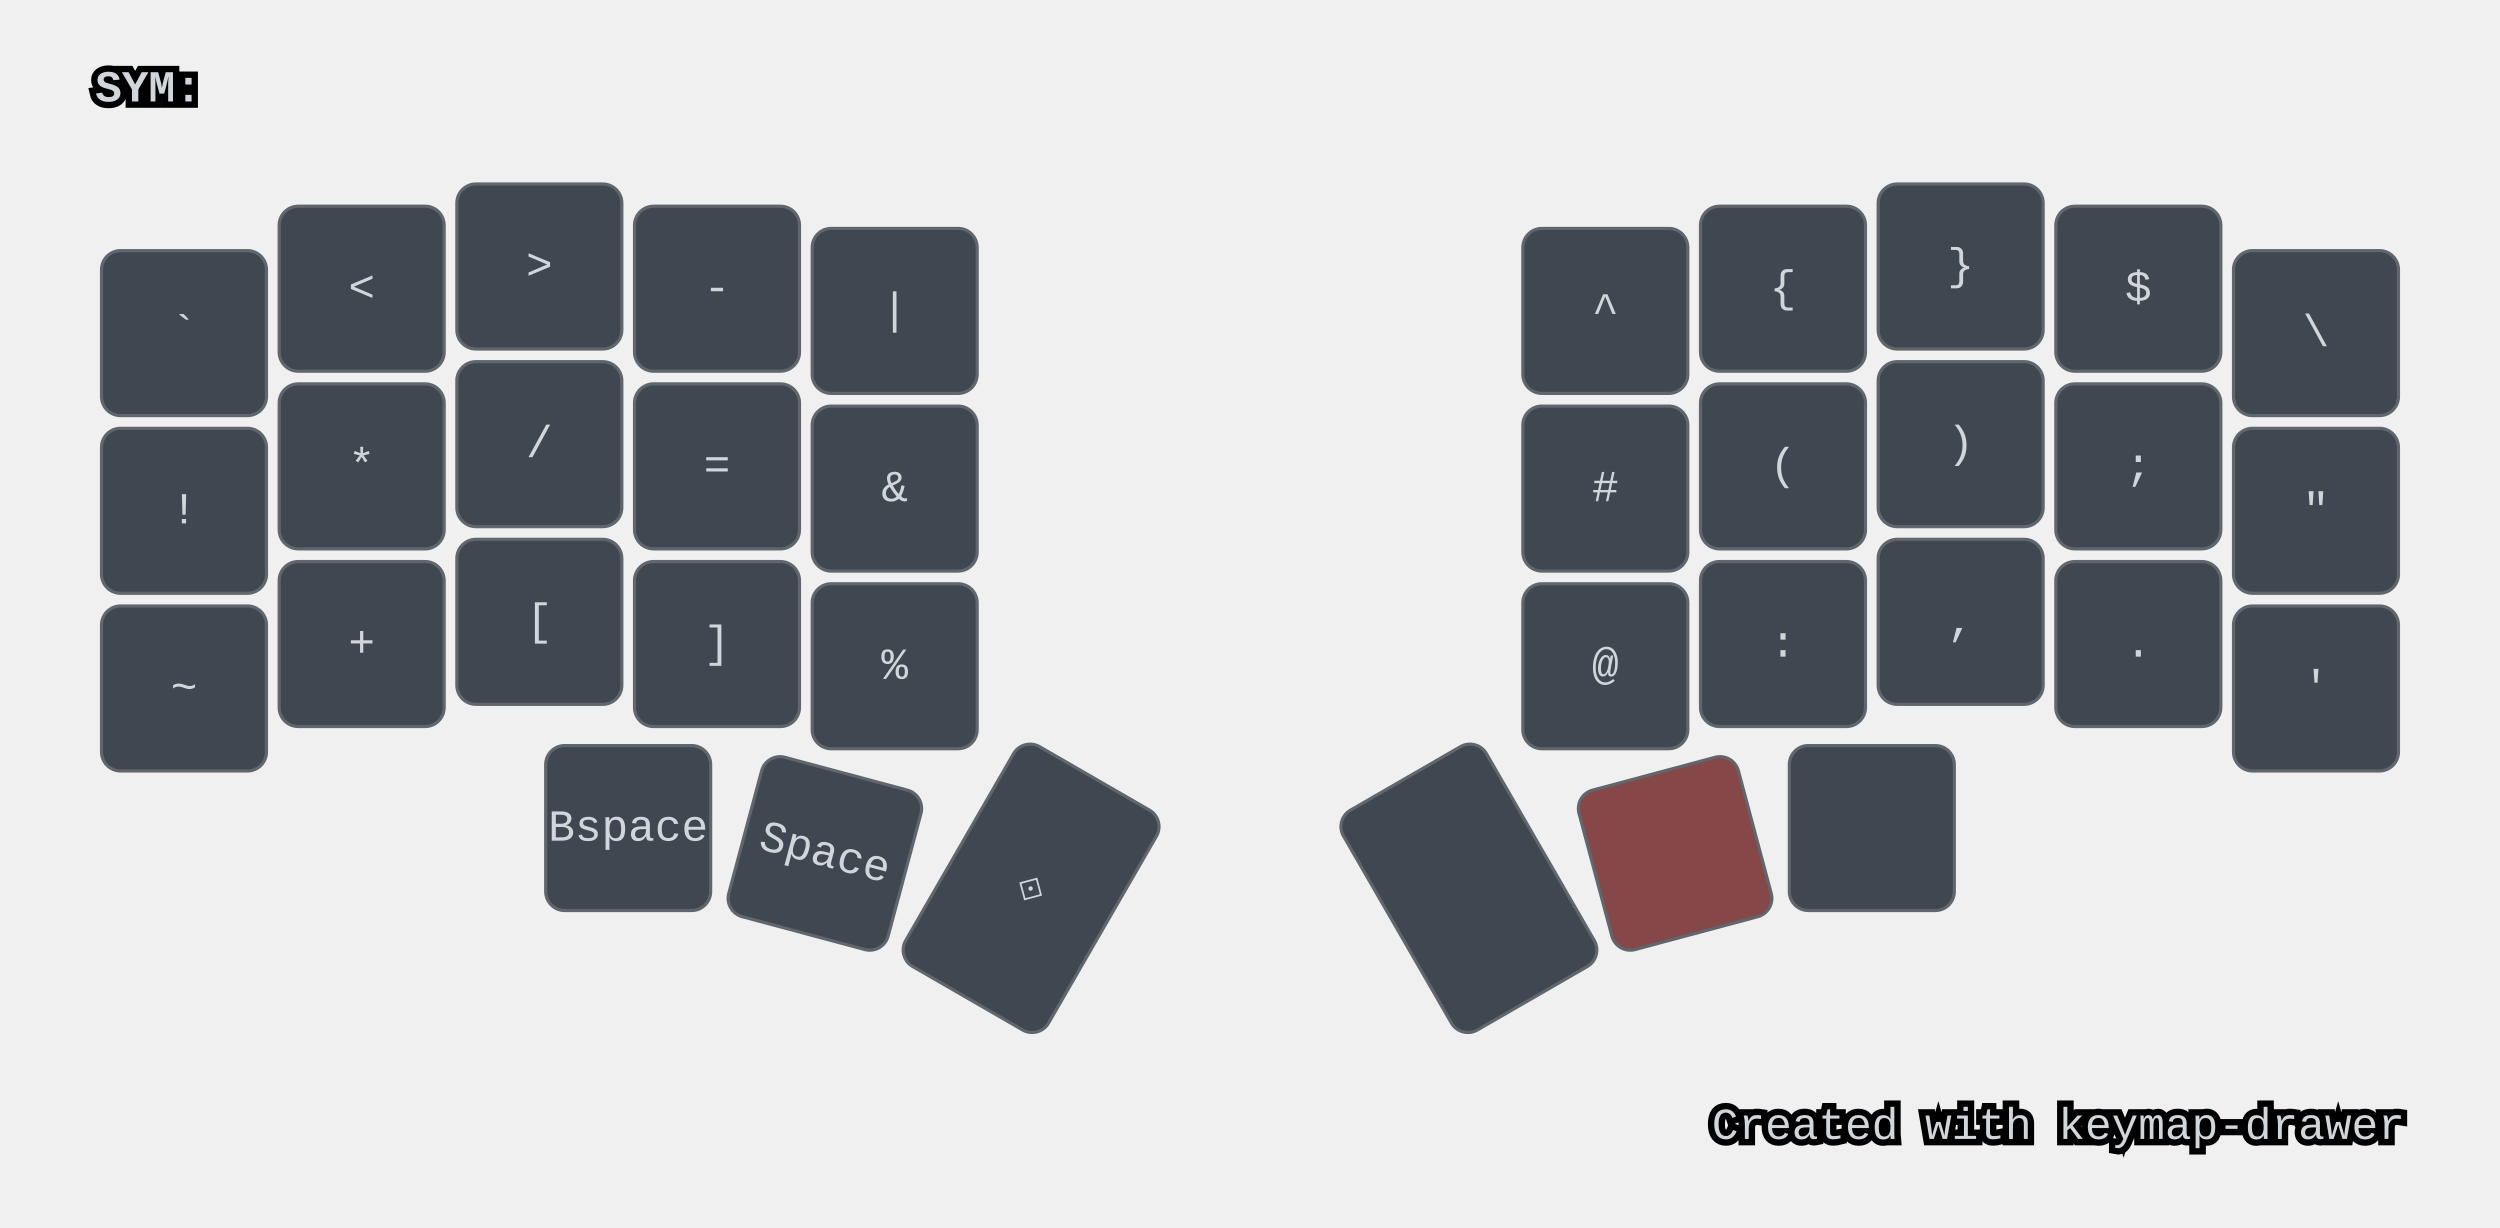
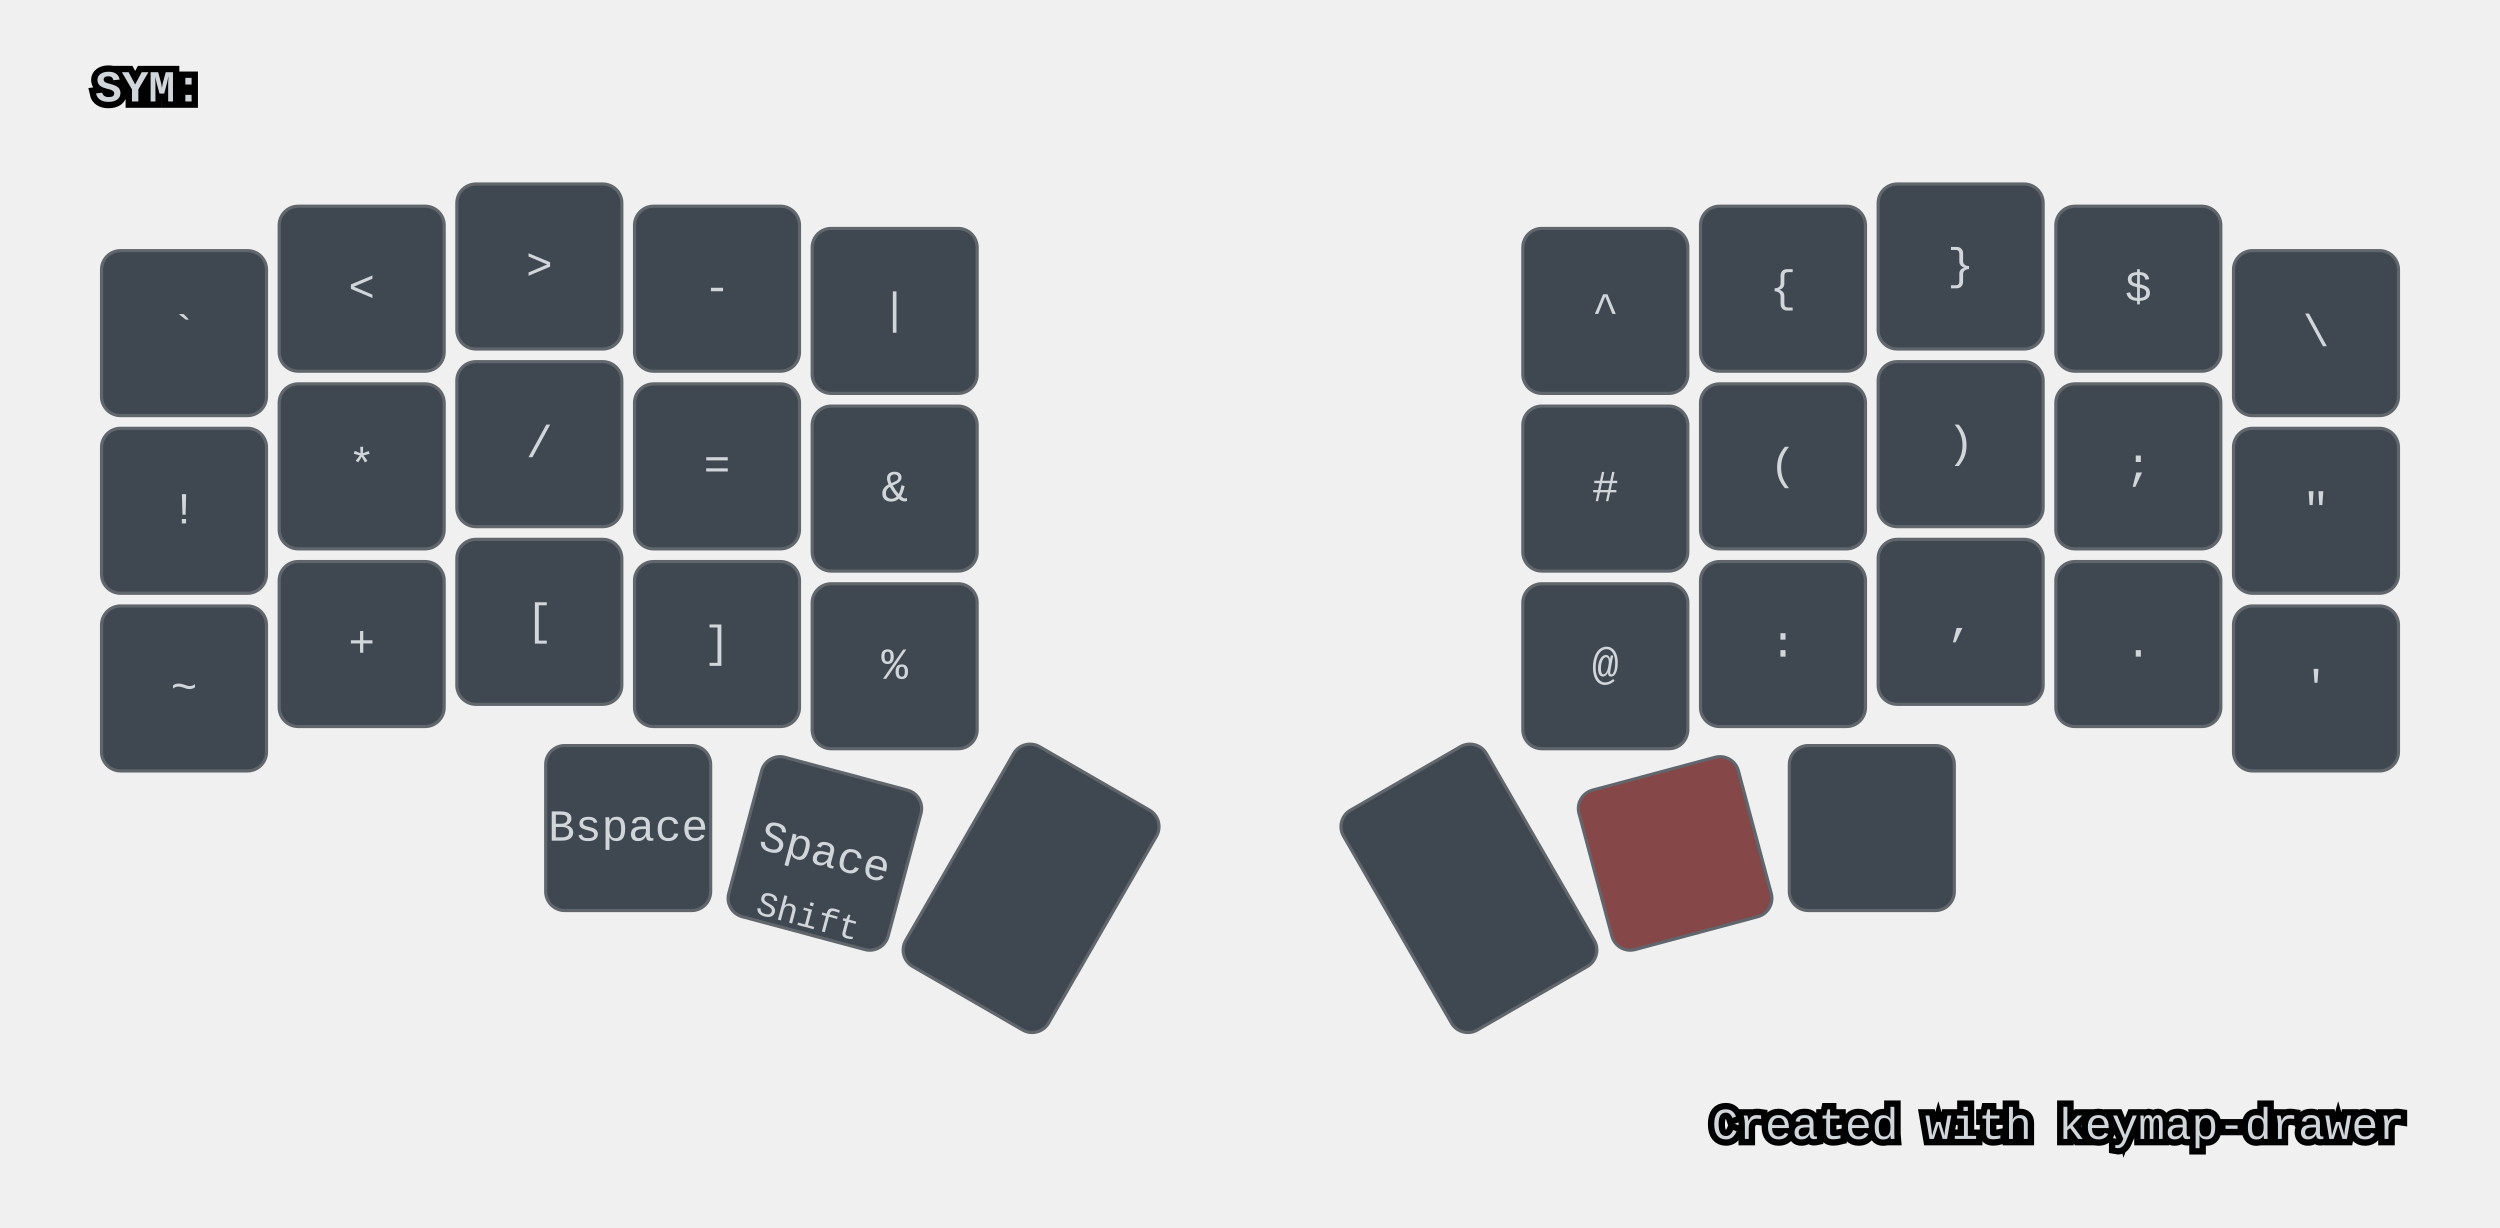
<svg xmlns="http://www.w3.org/2000/svg" width="788" height="387" viewBox="0 0 788 387" class="keymap">
  <style>/* inherit to force styles through use tags */
svg path {
    fill: inherit;
}

/* font and background color specifications */
svg.keymap {
    font-family: SFMono-Regular,Consolas,Liberation Mono,Menlo,monospace;
    font-size: 14px;
    font-kerning: normal;
    text-rendering: optimizeLegibility;
    fill: #24292e;
}

/* default key styling */
rect.key {
    fill: #f6f8fa;
}

rect.key, rect.combo {
    stroke: #c9cccf;
    stroke-width: 1;
}

/* default key side styling, only used is draw_key_sides is set */
rect.side {
    filter: brightness(90%);
}

/* color accent for combo boxes */
rect.combo, rect.combo-separate {
    fill: #cdf;
}

/* color accent for held keys */
rect.held, rect.combo.held {
    fill: #fdd;
}

/* color accent for ghost (optional) keys */
rect.ghost, rect.combo.ghost {
    stroke-dasharray: 4, 4;
    stroke-width: 2;
}

text {
    text-anchor: middle;
    dominant-baseline: middle;
}

/* styling for layer labels */
text.label {
    font-weight: bold;
    text-anchor: start;
    stroke: white;
    stroke-width: 4;
    paint-order: stroke;
}

/* styling for optional footer */
text.footer {
    text-anchor: end;
    dominant-baseline: auto;
    stroke: white;
    stroke-width: 4;
    paint-order: stroke;
}

/* styling for combo tap, and key non-tap label text */
text.combo, text.hold, text.shifted, text.left, text.right {
    font-size: 11px;
}

text.hold {
    text-anchor: middle;
    dominant-baseline: auto;
}

text.shifted {
    text-anchor: middle;
    dominant-baseline: hanging;
}

text.left {
    text-anchor: start;
}

text.right {
    text-anchor: end;
}

text.layer-activator {
    text-decoration: underline;
}

/* styling for hold/shifted label text in combo box */
text.combo.hold, text.combo.shifted, text.combo.left, text.combo.right {
    font-size: 8px;
}

/* lighter symbol for transparent keys */
text.trans {
    fill: #7b7e81;
}

/* styling for combo dendrons */
path.combo {
    stroke-width: 1;
    stroke: gray;
    fill: none;
}

/* Start Tabler Icons Cleanup */
/* cannot use height/width with glyphs */
.icon-tabler &gt; path {
    fill: inherit;
    stroke: inherit;
    stroke-width: 2;
}
/* hide tabler's default box */
.icon-tabler &gt; path[stroke="none"][fill="none"] {
    visibility: hidden;
}
/* End Tabler Icons Cleanup */

svg.keymap { fill: #d1d6db; }
rect.key { fill: #3f4750; }
rect.key, rect.combo { stroke: #60666c; }
rect.combo, rect.combo-separate { fill: #1f3d7a; }
rect.held, rect.combo.held { fill: #854747; }
text.label, text.footer { stroke: black; }
text.trans { fill: #7e8184; }
path.combo { stroke: #7f7f7f; }
</style>
  <g transform="translate(30, 0)" class="layer-SYM">
    <text x="0" y="28" class="label" id="SYM">SYM:</text>
    <g transform="translate(0, 56)">
      <g transform="translate(28, 49)" class="key keypos-0">
        <rect rx="6" ry="6" x="-26" y="-26" width="52" height="52" class="key" />
        <text x="0" y="0" class="key tap">`</text>
      </g>
      <g transform="translate(84, 35)" class="key keypos-1">
        <rect rx="6" ry="6" x="-26" y="-26" width="52" height="52" class="key" />
        <text x="0" y="0" class="key tap">&lt;</text>
      </g>
      <g transform="translate(140, 28)" class="key keypos-2">
        <rect rx="6" ry="6" x="-26" y="-26" width="52" height="52" class="key" />
        <text x="0" y="0" class="key tap">&gt;</text>
      </g>
      <g transform="translate(196, 35)" class="key keypos-3">
        <rect rx="6" ry="6" x="-26" y="-26" width="52" height="52" class="key" />
        <text x="0" y="0" class="key tap">-</text>
      </g>
      <g transform="translate(252, 42)" class="key keypos-4">
        <rect rx="6" ry="6" x="-26" y="-26" width="52" height="52" class="key" />
        <text x="0" y="0" class="key tap">|</text>
      </g>
      <g transform="translate(476, 42)" class="key keypos-5">
        <rect rx="6" ry="6" x="-26" y="-26" width="52" height="52" class="key" />
        <text x="0" y="0" class="key tap">^</text>
      </g>
      <g transform="translate(532, 35)" class="key keypos-6">
        <rect rx="6" ry="6" x="-26" y="-26" width="52" height="52" class="key" />
        <text x="0" y="0" class="key tap">{</text>
      </g>
      <g transform="translate(588, 28)" class="key keypos-7">
        <rect rx="6" ry="6" x="-26" y="-26" width="52" height="52" class="key" />
        <text x="0" y="0" class="key tap">}</text>
      </g>
      <g transform="translate(644, 35)" class="key keypos-8">
        <rect rx="6" ry="6" x="-26" y="-26" width="52" height="52" class="key" />
        <text x="0" y="0" class="key tap">$</text>
      </g>
      <g transform="translate(700, 49)" class="key keypos-9">
        <rect rx="6" ry="6" x="-26" y="-26" width="52" height="52" class="key" />
        <text x="0" y="0" class="key tap">\</text>
      </g>
      <g transform="translate(28, 105)" class="key keypos-10">
        <rect rx="6" ry="6" x="-26" y="-26" width="52" height="52" class="key" />
        <text x="0" y="0" class="key tap">!</text>
      </g>
      <g transform="translate(84, 91)" class="key keypos-11">
        <rect rx="6" ry="6" x="-26" y="-26" width="52" height="52" class="key" />
        <text x="0" y="0" class="key tap">*</text>
      </g>
      <g transform="translate(140, 84)" class="key keypos-12">
        <rect rx="6" ry="6" x="-26" y="-26" width="52" height="52" class="key" />
        <text x="0" y="0" class="key tap">/</text>
      </g>
      <g transform="translate(196, 91)" class="key keypos-13">
        <rect rx="6" ry="6" x="-26" y="-26" width="52" height="52" class="key" />
        <text x="0" y="0" class="key tap">=</text>
      </g>
      <g transform="translate(252, 98)" class="key keypos-14">
        <rect rx="6" ry="6" x="-26" y="-26" width="52" height="52" class="key" />
        <text x="0" y="0" class="key tap">&amp;</text>
      </g>
      <g transform="translate(476, 98)" class="key keypos-15">
        <rect rx="6" ry="6" x="-26" y="-26" width="52" height="52" class="key" />
        <text x="0" y="0" class="key tap">#</text>
      </g>
      <g transform="translate(532, 91)" class="key keypos-16">
        <rect rx="6" ry="6" x="-26" y="-26" width="52" height="52" class="key" />
        <text x="0" y="0" class="key tap">(</text>
      </g>
      <g transform="translate(588, 84)" class="key keypos-17">
        <rect rx="6" ry="6" x="-26" y="-26" width="52" height="52" class="key" />
        <text x="0" y="0" class="key tap">)</text>
      </g>
      <g transform="translate(644, 91)" class="key keypos-18">
        <rect rx="6" ry="6" x="-26" y="-26" width="52" height="52" class="key" />
        <text x="0" y="0" class="key tap">;</text>
      </g>
      <g transform="translate(700, 105)" class="key keypos-19">
        <rect rx="6" ry="6" x="-26" y="-26" width="52" height="52" class="key" />
        <text x="0" y="0" class="key tap">"</text>
      </g>
      <g transform="translate(28, 161)" class="key keypos-20">
        <rect rx="6" ry="6" x="-26" y="-26" width="52" height="52" class="key" />
        <text x="0" y="0" class="key tap">~</text>
      </g>
      <g transform="translate(84, 147)" class="key keypos-21">
        <rect rx="6" ry="6" x="-26" y="-26" width="52" height="52" class="key" />
        <text x="0" y="0" class="key tap">+</text>
      </g>
      <g transform="translate(140, 140)" class="key keypos-22">
        <rect rx="6" ry="6" x="-26" y="-26" width="52" height="52" class="key" />
        <text x="0" y="0" class="key tap">[</text>
      </g>
      <g transform="translate(196, 147)" class="key keypos-23">
        <rect rx="6" ry="6" x="-26" y="-26" width="52" height="52" class="key" />
        <text x="0" y="0" class="key tap">]</text>
      </g>
      <g transform="translate(252, 154)" class="key keypos-24">
        <rect rx="6" ry="6" x="-26" y="-26" width="52" height="52" class="key" />
        <text x="0" y="0" class="key tap">%</text>
      </g>
      <g transform="translate(476, 154)" class="key keypos-25">
        <rect rx="6" ry="6" x="-26" y="-26" width="52" height="52" class="key" />
        <text x="0" y="0" class="key tap">@</text>
      </g>
      <g transform="translate(532, 147)" class="key keypos-26">
        <rect rx="6" ry="6" x="-26" y="-26" width="52" height="52" class="key" />
        <text x="0" y="0" class="key tap">:</text>
      </g>
      <g transform="translate(588, 140)" class="key keypos-27">
        <rect rx="6" ry="6" x="-26" y="-26" width="52" height="52" class="key" />
        <text x="0" y="0" class="key tap">,</text>
      </g>
      <g transform="translate(644, 147)" class="key keypos-28">
        <rect rx="6" ry="6" x="-26" y="-26" width="52" height="52" class="key" />
        <text x="0" y="0" class="key tap">.</text>
      </g>
      <g transform="translate(700, 161)" class="key keypos-29">
        <rect rx="6" ry="6" x="-26" y="-26" width="52" height="52" class="key" />
        <text x="0" y="0" class="key tap">'</text>
      </g>
      <g transform="translate(168, 205)" class="key keypos-30">
        <rect rx="6" ry="6" x="-26" y="-26" width="52" height="52" class="key" />
        <text x="0" y="0" class="key tap">Bspace</text>
      </g>
      <g transform="translate(230, 213) rotate(15.0)" class="key keypos-31">
        <rect rx="6" ry="6" x="-26" y="-26" width="52" height="52" class="key" />
        <text x="0" y="0" class="key tap">Space</text>
+         <text x="0" y="24" class="key hold">Shift</text>
      </g>
      <g transform="translate(295, 224) rotate(30.0)" class="key keypos-32">
        <rect rx="6" ry="6" x="-26" y="-40" width="52" height="80" class="key" />
-         <text x="0" y="0" class="key tap">⟐</text>
      </g>
      <g transform="translate(433, 224) rotate(-30.0)" class="key keypos-33">
        <rect rx="6" ry="6" x="-26" y="-40" width="52" height="80" class="key" />
      </g>
      <g transform="translate(498, 213) rotate(-15.0)" class="key held keypos-34">
        <rect rx="6" ry="6" x="-26" y="-26" width="52" height="52" class="key held" />
      </g>
      <g transform="translate(560, 205)" class="key keypos-35">
        <rect rx="6" ry="6" x="-26" y="-26" width="52" height="52" class="key" />
      </g>
    </g>
  </g>
  <text x="758.0" y="359.0" class="footer">Created with <a href="https://github.com/caksoylar/keymap-drawer">keymap-drawer</a>
  </text>
</svg>
